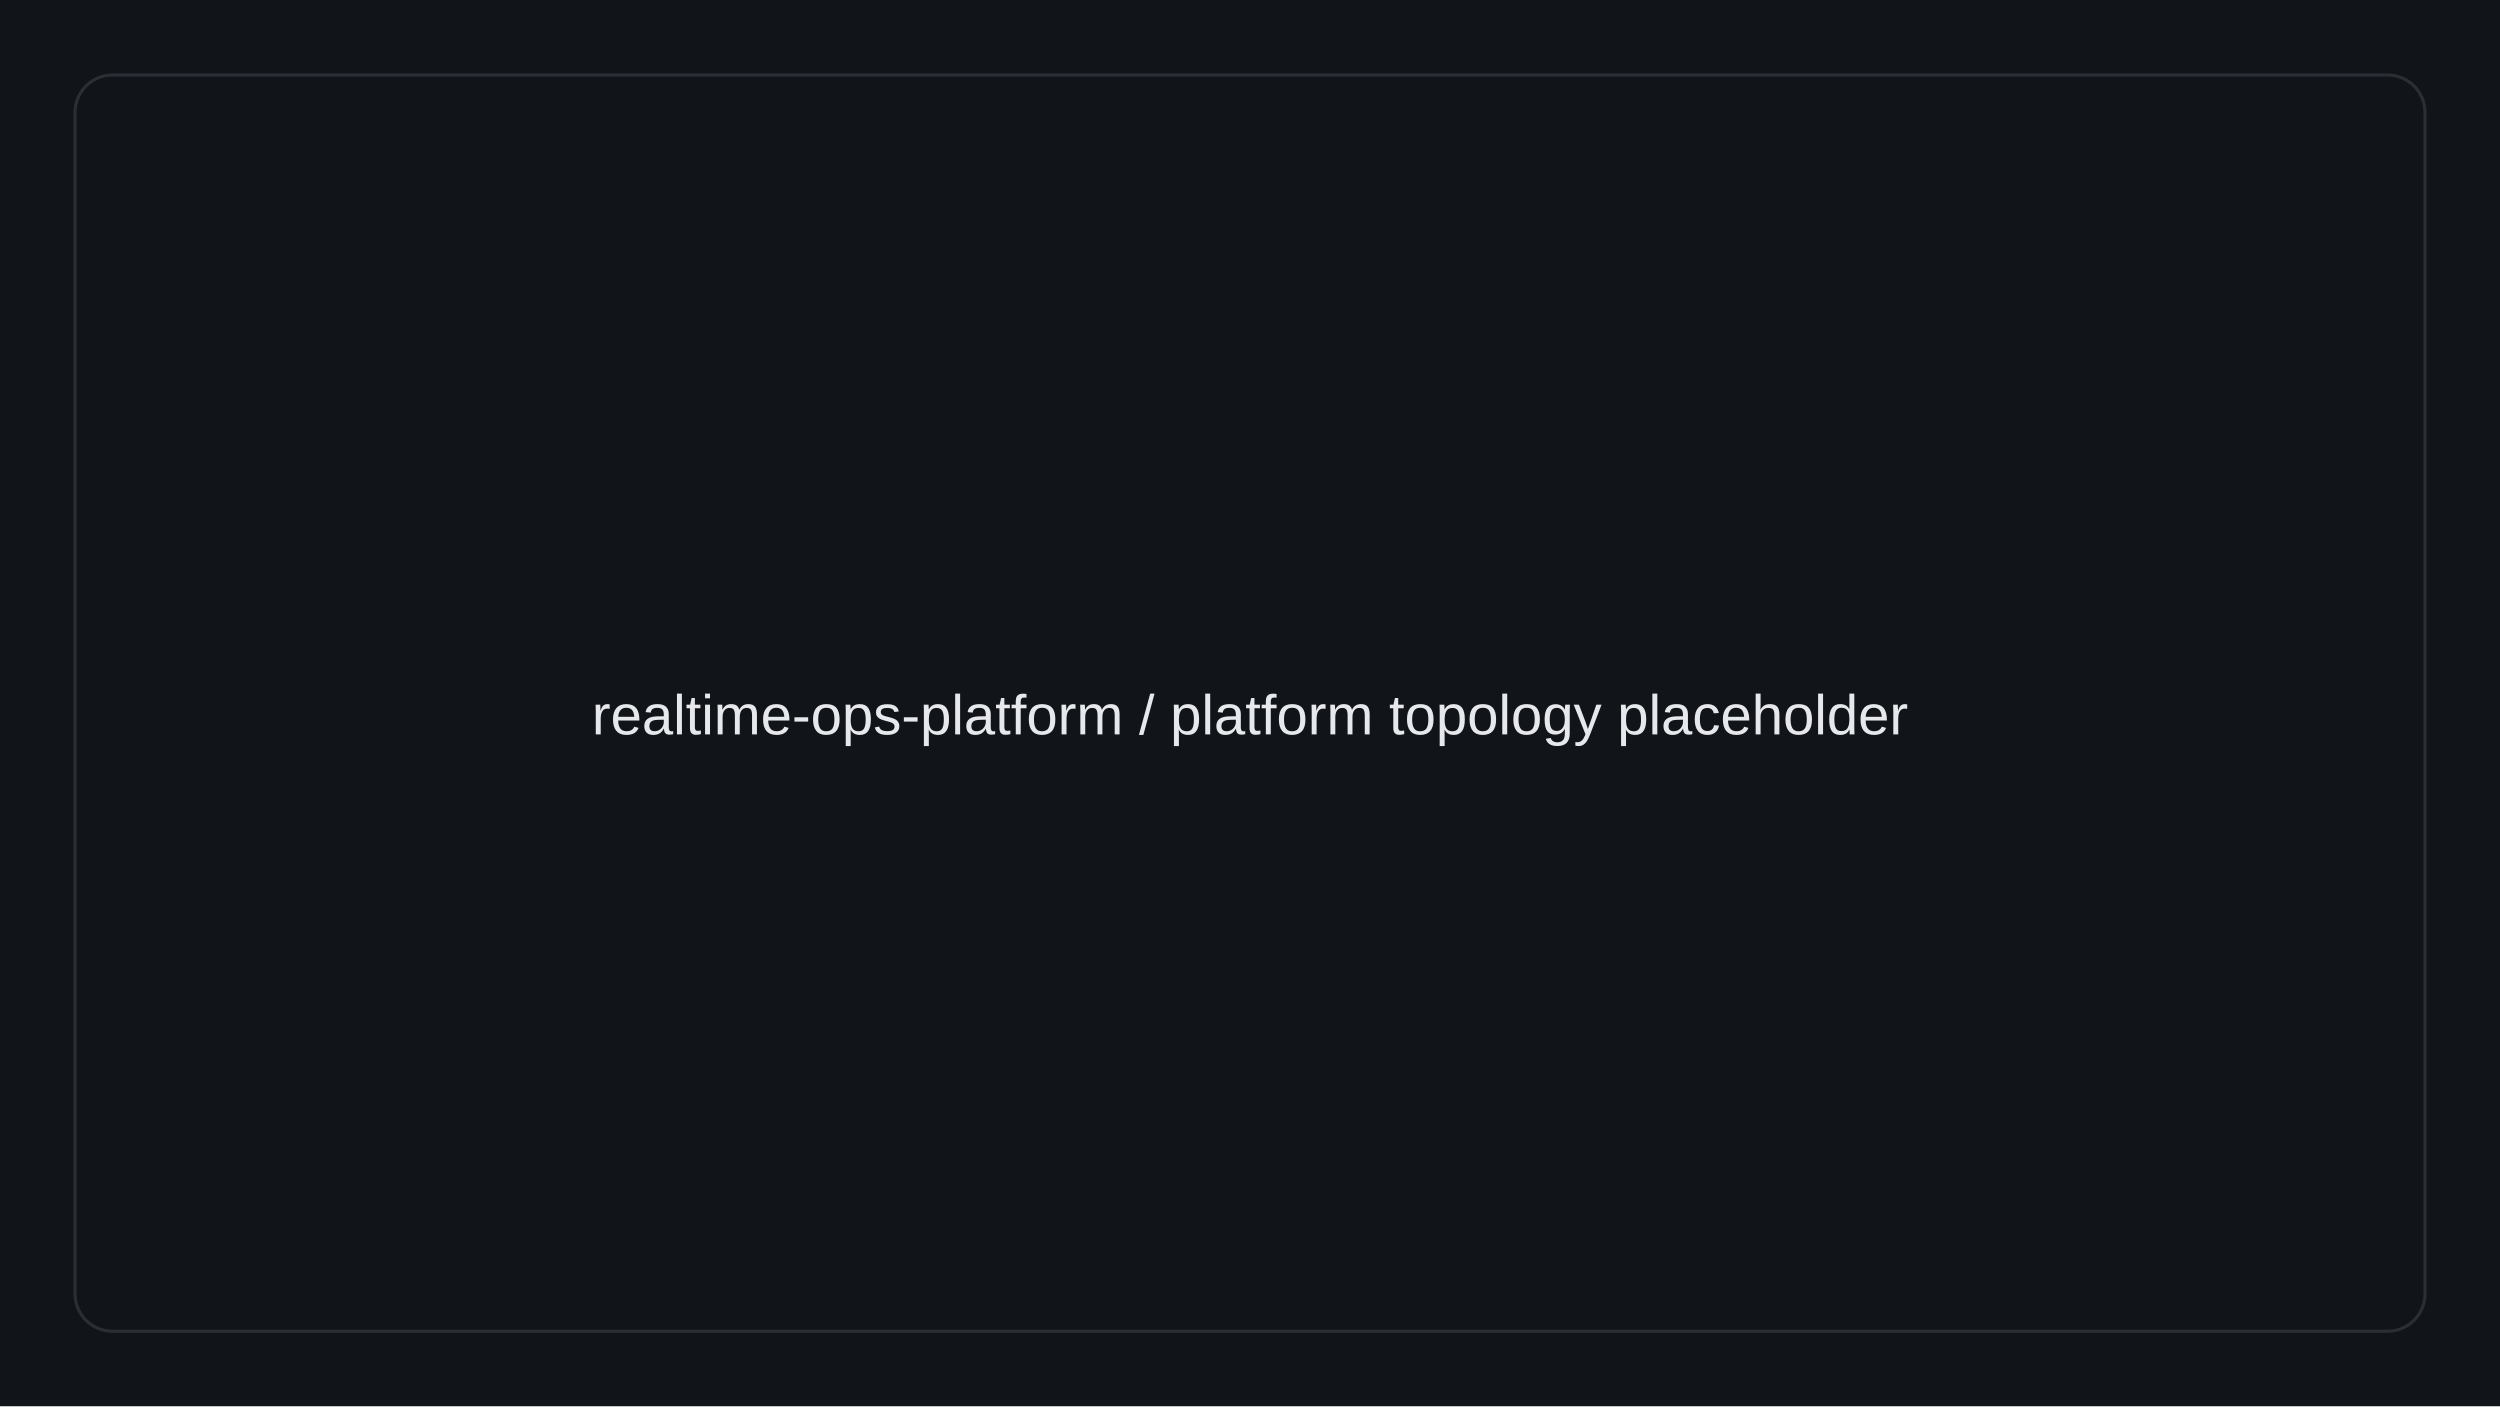
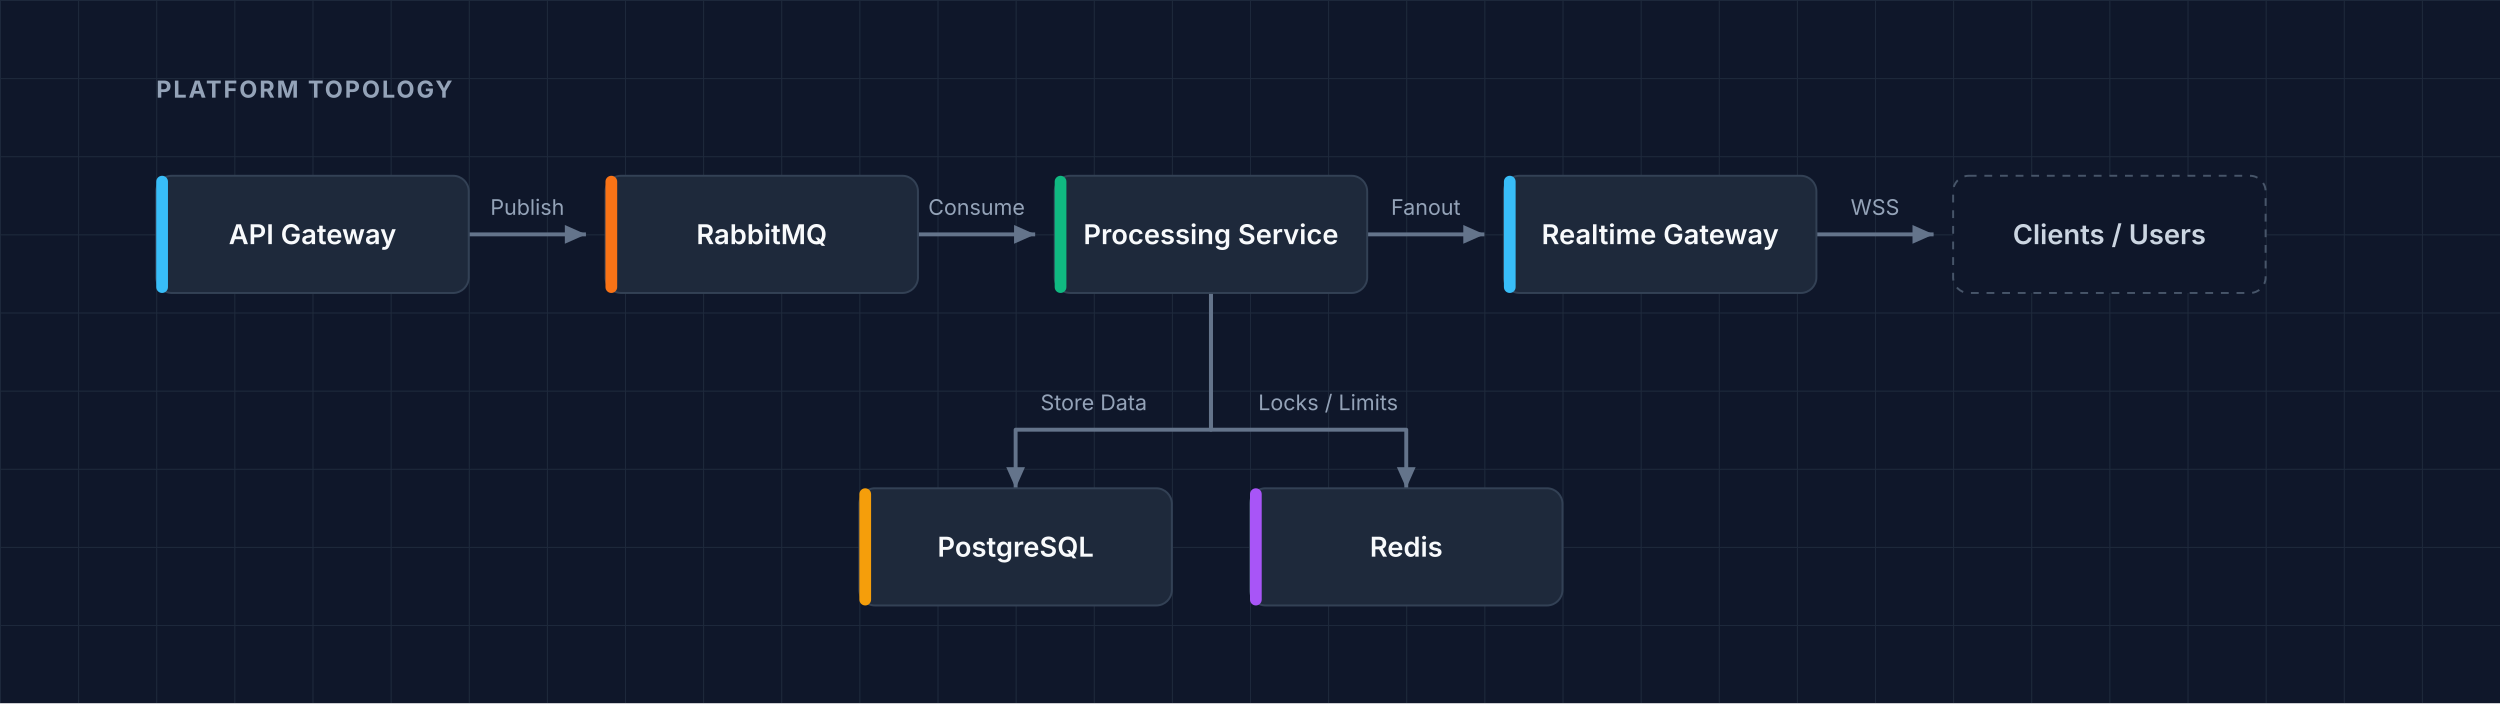
- <svg xmlns="http://www.w3.org/2000/svg" width="1600" height="900" viewBox="0 0 1600 900" role="img" aria-labelledby="title desc">
-   <rect width="1600" height="900" fill="#111418" />
-   <rect x="48" y="48" width="1504" height="804" rx="24" fill="none" stroke="#2A2F36" stroke-width="2" />
-   <text x="800" y="470" fill="#E6E8EB" font-family="Segoe UI, Arial, sans-serif" font-size="36" text-anchor="middle">
-     realtime-ops-platform / platform topology placeholder
-   </text>
+ <svg xmlns="http://www.w3.org/2000/svg" viewBox="0 0 1280 360" width="1280" height="360">
+   <defs>
+     <pattern id="top-grid" width="40" height="40" patternUnits="userSpaceOnUse">
+       <path d="M 40 0 L 0 0 0 40" fill="none" stroke="#1E293B" stroke-width="1" />
+     </pattern>
+     <marker id="arrow-top" viewBox="0 0 10 10" refX="9" refY="5" markerWidth="6" markerHeight="6" orient="auto">
+       <path d="M 0 1 L 9 5 L 0 9 z" fill="#64748B" />
+     </marker>
+   </defs>
+   <rect width="1280" height="360" fill="#0F172A" />
+   <rect width="1280" height="360" fill="url(#top-grid)" />
+   <text x="80" y="50" fill="#94A3B8" font-size="12" font-family="system-ui, -apple-system, sans-serif" font-weight="700" letter-spacing="1">PLATFORM TOPOLOGY</text>
+   <path d="M 240 120 L 300 120" stroke="#64748B" stroke-width="2" marker-end="url(#arrow-top)" />
+   <text x="270" y="110" fill="#94A3B8" font-size="11" font-family="system-ui, -apple-system, sans-serif" text-anchor="middle">Publish</text>
+   <path d="M 470 120 L 530 120" stroke="#64748B" stroke-width="2" marker-end="url(#arrow-top)" />
+   <text x="500" y="110" fill="#94A3B8" font-size="11" font-family="system-ui, -apple-system, sans-serif" text-anchor="middle">Consume</text>
+   <path d="M 700 120 L 760 120" stroke="#64748B" stroke-width="2" marker-end="url(#arrow-top)" />
+   <text x="730" y="110" fill="#94A3B8" font-size="11" font-family="system-ui, -apple-system, sans-serif" text-anchor="middle">Fanout</text>
+   <path d="M 930 120 L 990 120" stroke="#64748B" stroke-width="2" marker-end="url(#arrow-top)" />
+   <text x="960" y="110" fill="#94A3B8" font-size="11" font-family="system-ui, -apple-system, sans-serif" text-anchor="middle">WSS</text>
+   <path d="M 620 150 L 620 220 L 520 220 L 520 250" fill="none" stroke="#64748B" stroke-width="2" marker-end="url(#arrow-top)" stroke-linejoin="round" />
+   <path d="M 620 150 L 620 220 L 720 220 L 720 250" fill="none" stroke="#64748B" stroke-width="2" marker-end="url(#arrow-top)" stroke-linejoin="round" />
+   <text x="560" y="210" fill="#94A3B8" font-size="11" font-family="system-ui, -apple-system, sans-serif" text-anchor="middle">Store Data</text>
+   <text x="680" y="210" fill="#94A3B8" font-size="11" font-family="system-ui, -apple-system, sans-serif" text-anchor="middle">Locks / Limits</text>
+   <g transform="translate(80, 90)">
+     <rect width="160" height="60" fill="#1E293B" stroke="#334155" stroke-width="1" rx="8" />
+     <rect width="6" height="60" fill="#38BDF8" rx="3" />
+     <text x="80" y="35" fill="#F8FAFC" font-size="14" font-family="system-ui, -apple-system, sans-serif" font-weight="600" text-anchor="middle">API Gateway</text>
+   </g>
+   <g transform="translate(310, 90)">
+     <rect width="160" height="60" fill="#1E293B" stroke="#334155" stroke-width="1" rx="8" />
+     <rect width="6" height="60" fill="#F97316" rx="3" />
+     <text x="80" y="35" fill="#F8FAFC" font-size="14" font-family="system-ui, -apple-system, sans-serif" font-weight="600" text-anchor="middle">RabbitMQ</text>
+   </g>
+   <g transform="translate(540, 90)">
+     <rect width="160" height="60" fill="#1E293B" stroke="#334155" stroke-width="1" rx="8" />
+     <rect width="6" height="60" fill="#10B981" rx="3" />
+     <text x="80" y="35" fill="#F8FAFC" font-size="14" font-family="system-ui, -apple-system, sans-serif" font-weight="600" text-anchor="middle">Processing Service</text>
+   </g>
+   <g transform="translate(770, 90)">
+     <rect width="160" height="60" fill="#1E293B" stroke="#334155" stroke-width="1" rx="8" />
+     <rect width="6" height="60" fill="#38BDF8" rx="3" />
+     <text x="80" y="35" fill="#F8FAFC" font-size="14" font-family="system-ui, -apple-system, sans-serif" font-weight="600" text-anchor="middle">Realtime Gateway</text>
+   </g>
+   <g transform="translate(1000, 90)">
+     <rect width="160" height="60" fill="#0F172A" stroke="#475569" stroke-width="1" stroke-dasharray="4,4" rx="8" />
+     <text x="80" y="35" fill="#CBD5E1" font-size="14" font-family="system-ui, -apple-system, sans-serif" font-weight="600" text-anchor="middle">Clients / Users</text>
+   </g>
+   <g transform="translate(440, 250)">
+     <rect width="160" height="60" fill="#1E293B" stroke="#334155" stroke-width="1" rx="8" />
+     <rect width="6" height="60" fill="#F59E0B" rx="3" />
+     <text x="80" y="35" fill="#F8FAFC" font-size="14" font-family="system-ui, -apple-system, sans-serif" font-weight="600" text-anchor="middle">PostgreSQL</text>
+   </g>
+   <g transform="translate(640, 250)">
+     <rect width="160" height="60" fill="#1E293B" stroke="#334155" stroke-width="1" rx="8" />
+     <rect width="6" height="60" fill="#A855F7" rx="3" />
+     <text x="80" y="35" fill="#F8FAFC" font-size="14" font-family="system-ui, -apple-system, sans-serif" font-weight="600" text-anchor="middle">Redis</text>
+   </g>
</svg>
